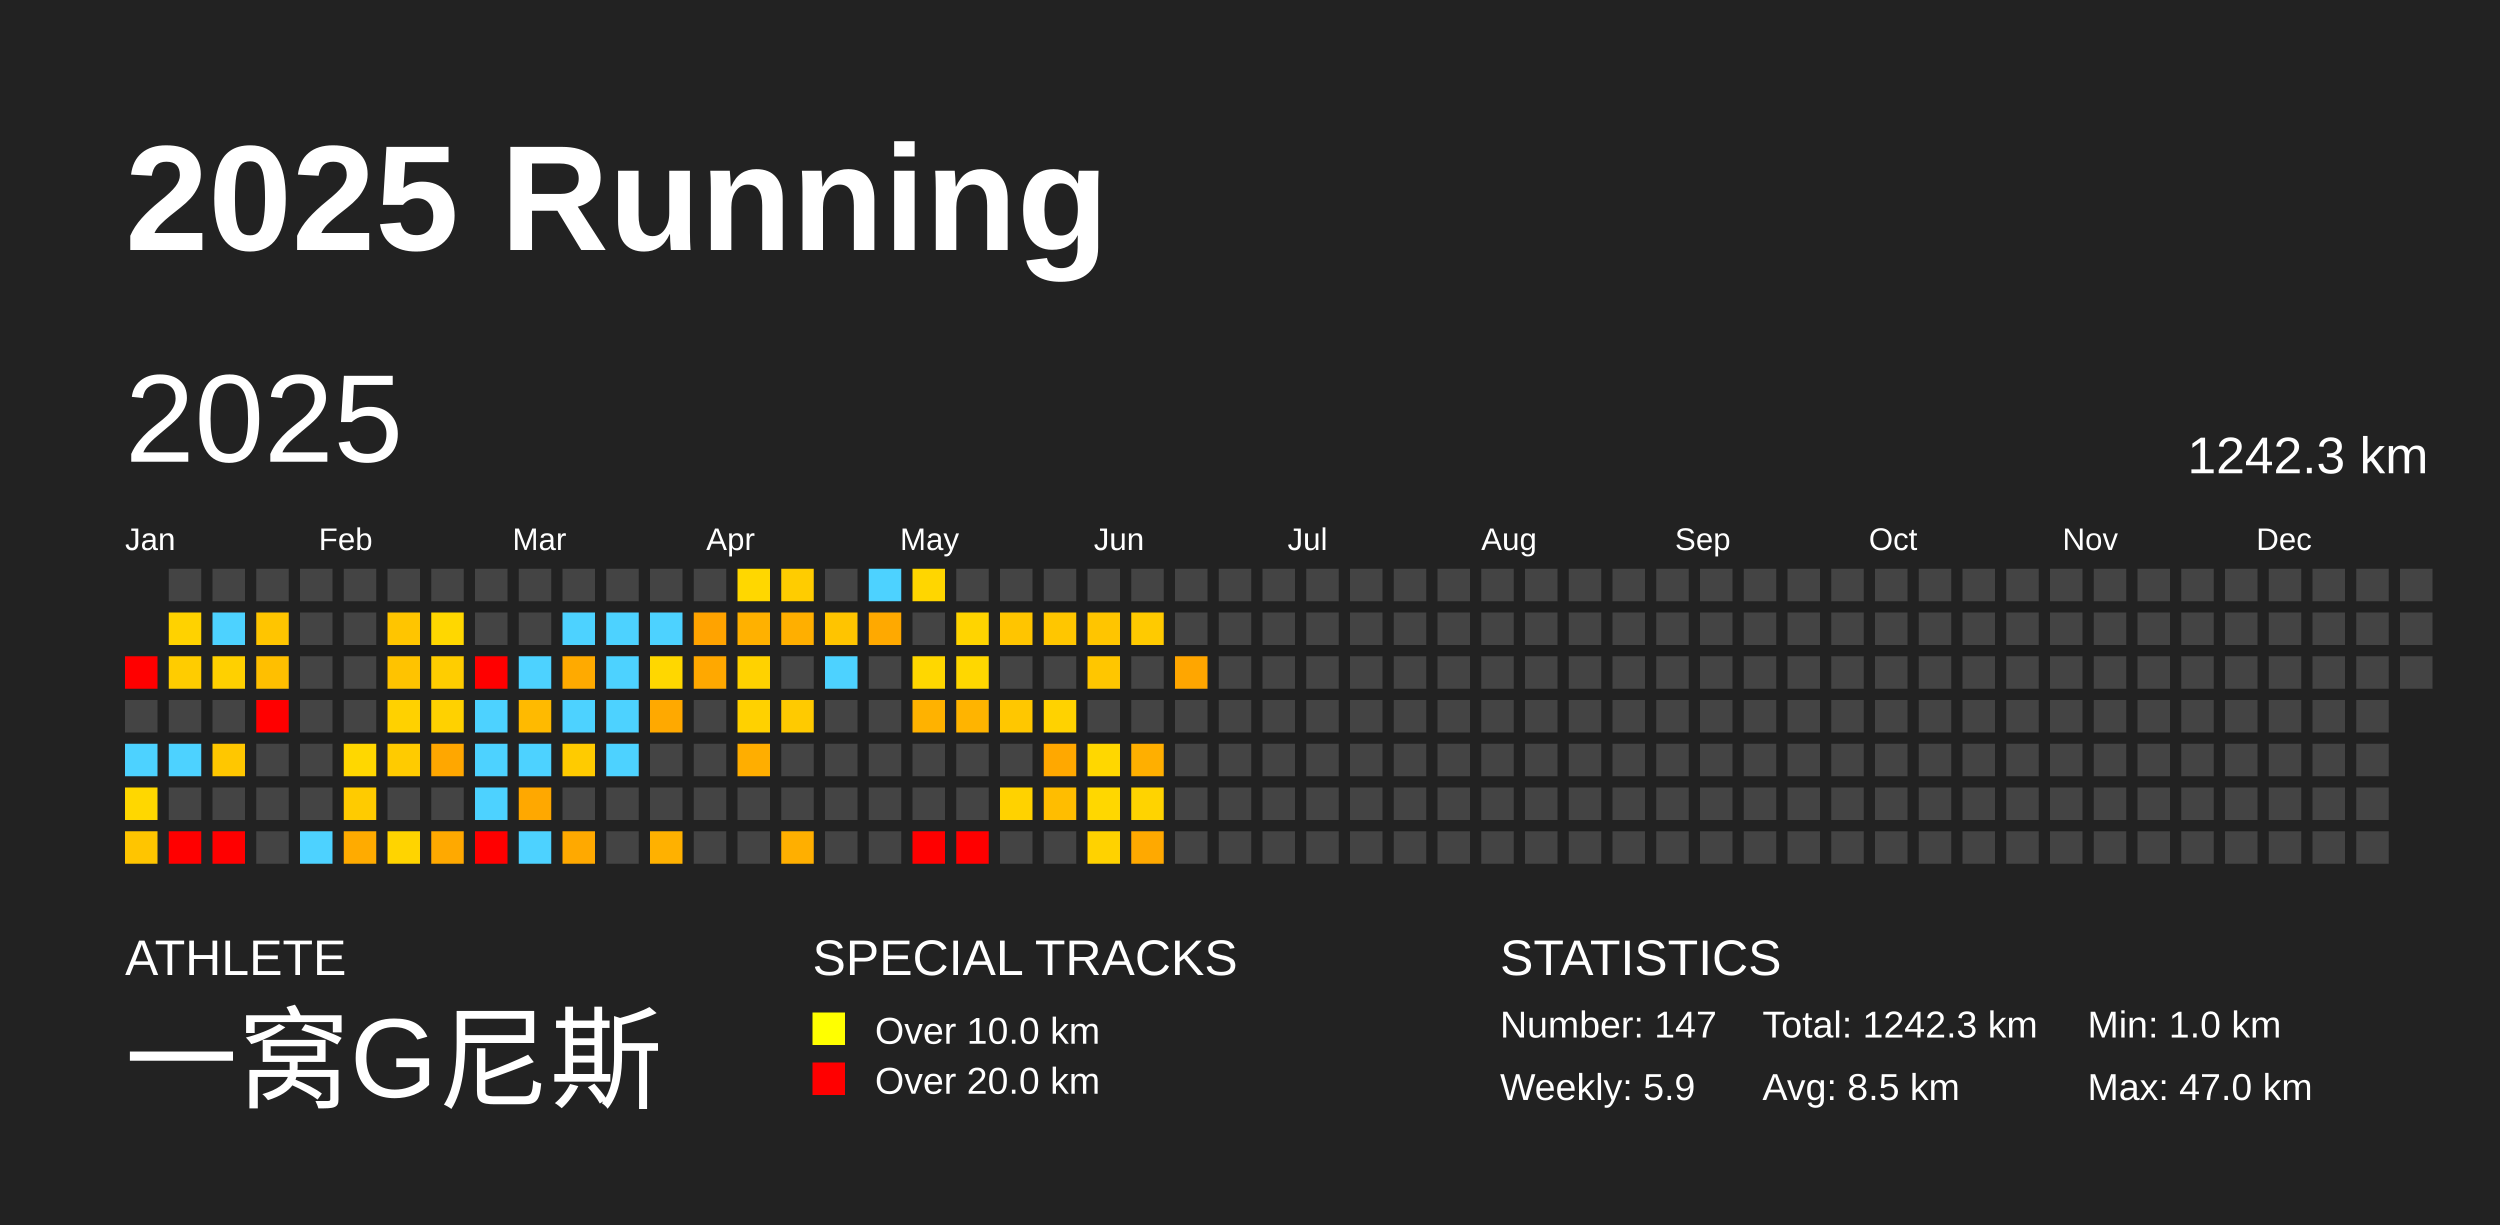
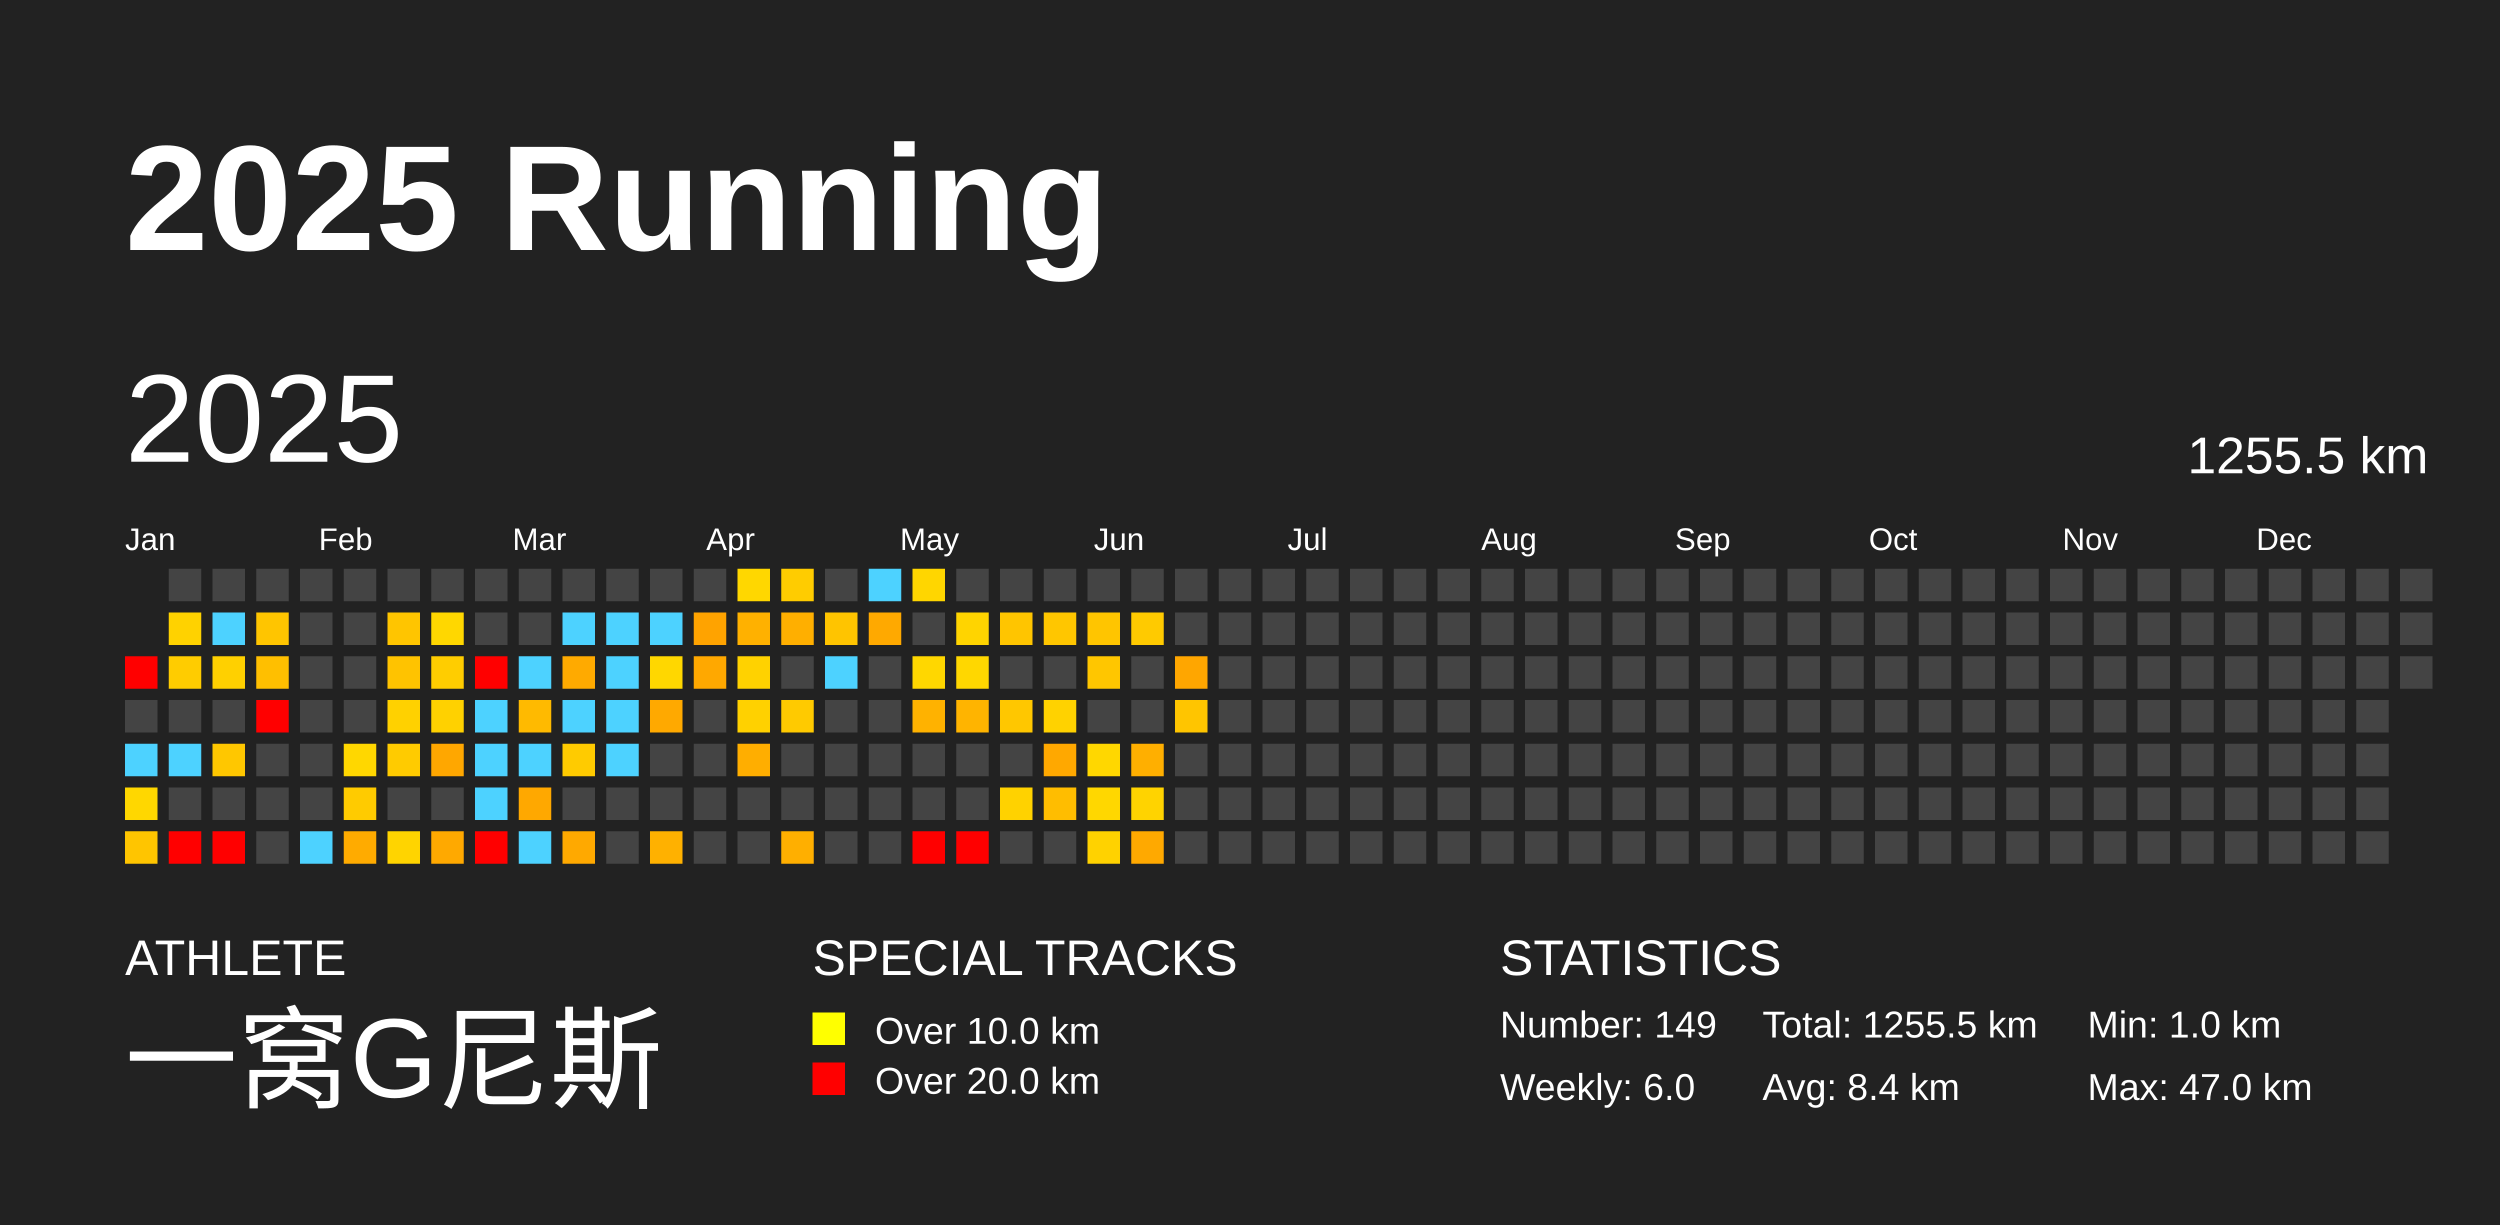
<svg xmlns="http://www.w3.org/2000/svg" baseProfile="full" height="98mm" version="1.1" viewBox="0,0,200,98" width="200mm">
  <defs />
  <rect fill="#222222" height="98" width="200" x="0" y="0" />
  <text fill="#FFFFFF" style="font-size:12px; font-family:Arial; font-weight:bold;" x="10" y="20">2025 Running</text>
  <text fill="#FFFFFF" style="font-size:4px; font-family:Arial" x="10" y="78">ATHLETE</text>
  <text fill="#FFFFFF" style="font-size:9px; font-family:Arial" x="10" y="88">一窝G尼斯</text>
  <text fill="#FFFFFF" style="font-size:4px; font-family:Arial" x="65" y="78">SPECIAL TRACKS</text>
  <rect fill="yellow" height="2.6" width="2.6" x="65" y="81" />
  <text fill="#FFFFFF" style="font-size:3px; font-family:Arial" x="70" y="83.5">Over 10.0 km</text>
  <rect fill="red" height="2.6" width="2.6" x="65" y="85" />
  <text fill="#FFFFFF" style="font-size:3px; font-family:Arial" x="70" y="87.5">Over 20.0 km</text>
  <text fill="#FFFFFF" style="font-size:4px; font-family:Arial" x="120" y="78">STATISTICS</text>
-   <text fill="#FFFFFF" style="font-size:3px; font-family:Arial" x="120" y="83">Number: 147</text>
-   <text fill="#FFFFFF" style="font-size:3px; font-family:Arial" x="120" y="88">Weekly: 5.9</text>
-   <text fill="#FFFFFF" style="font-size:3px; font-family:Arial" x="141" y="83">Total: 1242.3 km</text>
-   <text fill="#FFFFFF" style="font-size:3px; font-family:Arial" x="141" y="88">Avg: 8.5 km</text>
+   <text fill="#FFFFFF" style="font-size:3px; font-family:Arial" x="120" y="83">Number: 149</text>
+   <text fill="#FFFFFF" style="font-size:3px; font-family:Arial" x="120" y="88">Weekly: 6.0</text>
+   <text fill="#FFFFFF" style="font-size:3px; font-family:Arial" x="141" y="83">Total: 1255.5 km</text>
+   <text fill="#FFFFFF" style="font-size:3px; font-family:Arial" x="141" y="88">Avg: 8.4 km</text>
  <text fill="#FFFFFF" style="font-size:3px; font-family:Arial" x="167" y="83">Min: 1.0 km</text>
  <text fill="#FFFFFF" style="font-size:3px; font-family:Arial" x="167" y="88">Max: 47.0 km</text>
  <text dominant-baseline="hanging" fill="#FFFFFF" style="font-size:10.0px; font-family:Arial;" x="10" y="30">2025</text>
-   <text dominant-baseline="hanging" fill="#FFFFFF" style="font-size:4.125px; font-family:Arial;" x="175" y="35">1242.3 km</text>
+   <text dominant-baseline="hanging" fill="#FFFFFF" style="font-size:4.125px; font-family:Arial;" x="175" y="35">1255.5 km</text>
  <text fill="#FFFFFF" style="font-size:2.5px; font-family:Arial" x="10.0" y="44">Jan</text>
  <text fill="#FFFFFF" style="font-size:2.5px; font-family:Arial" x="25.5" y="44">Feb</text>
  <text fill="#FFFFFF" style="font-size:2.5px; font-family:Arial" x="41.0" y="44">Mar</text>
  <text fill="#FFFFFF" style="font-size:2.5px; font-family:Arial" x="56.5" y="44">Apr</text>
  <text fill="#FFFFFF" style="font-size:2.5px; font-family:Arial" x="72.0" y="44">May</text>
  <text fill="#FFFFFF" style="font-size:2.5px; font-family:Arial" x="87.5" y="44">Jun</text>
  <text fill="#FFFFFF" style="font-size:2.5px; font-family:Arial" x="103.0" y="44">Jul</text>
  <text fill="#FFFFFF" style="font-size:2.5px; font-family:Arial" x="118.5" y="44">Aug</text>
  <text fill="#FFFFFF" style="font-size:2.5px; font-family:Arial" x="134.0" y="44">Sep</text>
  <text fill="#FFFFFF" style="font-size:2.5px; font-family:Arial" x="149.5" y="44">Oct</text>
  <text fill="#FFFFFF" style="font-size:2.5px; font-family:Arial" x="165.0" y="44">Nov</text>
  <text fill="#FFFFFF" style="font-size:2.5px; font-family:Arial" x="180.5" y="44">Dec</text>
  <rect fill="red" height="2.6" width="2.6" x="10.0" y="52.5" />
  <rect fill="#444444" height="2.6" width="2.6" x="10.0" y="56.0" />
  <rect fill="#4dd2ff" height="2.6" width="2.6" x="10.0" y="59.5" />
  <rect fill="#ffd700" height="2.6" width="2.6" x="10.0" y="63.0" />
  <rect fill="#ffc500" height="2.6" width="2.6" x="10.0" y="66.5" />
  <rect fill="#444444" height="2.6" width="2.6" x="13.5" y="45.5" />
  <rect fill="#ffd200" height="2.6" width="2.6" x="13.5" y="49.0" />
  <rect fill="#ffcc00" height="2.6" width="2.6" x="13.5" y="52.5" />
  <rect fill="#444444" height="2.6" width="2.6" x="13.5" y="56.0" />
  <rect fill="#4dd2ff" height="2.6" width="2.6" x="13.5" y="59.5" />
  <rect fill="#444444" height="2.6" width="2.6" x="13.5" y="63.0" />
  <rect fill="red" height="2.6" width="2.6" x="13.5" y="66.5" />
  <rect fill="#444444" height="2.6" width="2.6" x="17.0" y="45.5" />
  <rect fill="#4dd2ff" height="2.6" width="2.6" x="17.0" y="49.0" />
  <rect fill="#ffd000" height="2.6" width="2.6" x="17.0" y="52.5" />
  <rect fill="#444444" height="2.6" width="2.6" x="17.0" y="56.0" />
  <rect fill="#ffc700" height="2.6" width="2.6" x="17.0" y="59.5" />
  <rect fill="#444444" height="2.6" width="2.6" x="17.0" y="63.0" />
  <rect fill="red" height="2.6" width="2.6" x="17.0" y="66.5" />
  <rect fill="#444444" height="2.6" width="2.6" x="20.5" y="45.5" />
  <rect fill="#ffc500" height="2.6" width="2.6" x="20.5" y="49.0" />
  <rect fill="#ffbf00" height="2.6" width="2.6" x="20.5" y="52.5" />
  <rect fill="red" height="2.6" width="2.6" x="20.5" y="56.0" />
  <rect fill="#444444" height="2.6" width="2.6" x="20.5" y="59.5" />
  <rect fill="#444444" height="2.6" width="2.6" x="20.5" y="63.0" />
  <rect fill="#444444" height="2.6" width="2.6" x="20.5" y="66.5" />
  <rect fill="#444444" height="2.6" width="2.6" x="24.0" y="45.5" />
  <rect fill="#444444" height="2.6" width="2.6" x="24.0" y="49.0" />
  <rect fill="#444444" height="2.6" width="2.6" x="24.0" y="52.5" />
  <rect fill="#444444" height="2.6" width="2.6" x="24.0" y="56.0" />
  <rect fill="#444444" height="2.6" width="2.6" x="24.0" y="59.5" />
  <rect fill="#444444" height="2.6" width="2.6" x="24.0" y="63.0" />
  <rect fill="#4dd2ff" height="2.6" width="2.6" x="24.0" y="66.5" />
  <rect fill="#444444" height="2.6" width="2.6" x="27.5" y="45.5" />
  <rect fill="#444444" height="2.6" width="2.6" x="27.5" y="49.0" />
  <rect fill="#444444" height="2.6" width="2.6" x="27.5" y="52.5" />
  <rect fill="#444444" height="2.6" width="2.6" x="27.5" y="56.0" />
  <rect fill="#ffd700" height="2.6" width="2.6" x="27.5" y="59.5" />
  <rect fill="#ffcb00" height="2.6" width="2.6" x="27.5" y="63.0" />
  <rect fill="#ffab00" height="2.6" width="2.6" x="27.5" y="66.5" />
  <rect fill="#444444" height="2.6" width="2.6" x="31.0" y="45.5" />
  <rect fill="#ffc500" height="2.6" width="2.6" x="31.0" y="49.0" />
  <rect fill="#ffc300" height="2.6" width="2.6" x="31.0" y="52.5" />
  <rect fill="#ffd100" height="2.6" width="2.6" x="31.0" y="56.0" />
  <rect fill="#ffcb00" height="2.6" width="2.6" x="31.0" y="59.5" />
  <rect fill="#444444" height="2.6" width="2.6" x="31.0" y="63.0" />
  <rect fill="#ffd400" height="2.6" width="2.6" x="31.0" y="66.5" />
  <rect fill="#444444" height="2.6" width="2.6" x="34.5" y="45.5" />
  <rect fill="#ffd700" height="2.6" width="2.6" x="34.5" y="49.0" />
  <rect fill="#ffcd00" height="2.6" width="2.6" x="34.5" y="52.5" />
  <rect fill="#ffd100" height="2.6" width="2.6" x="34.5" y="56.0" />
  <rect fill="#ffa700" height="2.6" width="2.6" x="34.5" y="59.5" />
  <rect fill="#444444" height="2.6" width="2.6" x="34.5" y="63.0" />
  <rect fill="#ffa900" height="2.6" width="2.6" x="34.5" y="66.5" />
  <rect fill="#444444" height="2.6" width="2.6" x="38.0" y="45.5" />
  <rect fill="#444444" height="2.6" width="2.6" x="38.0" y="49.0" />
  <rect fill="red" height="2.6" width="2.6" x="38.0" y="52.5" />
  <rect fill="#4dd2ff" height="2.6" width="2.6" x="38.0" y="56.0" />
  <rect fill="#4dd2ff" height="2.6" width="2.6" x="38.0" y="59.5" />
  <rect fill="#4dd2ff" height="2.6" width="2.6" x="38.0" y="63.0" />
  <rect fill="red" height="2.6" width="2.6" x="38.0" y="66.5" />
  <rect fill="#444444" height="2.6" width="2.6" x="41.5" y="45.5" />
  <rect fill="#444444" height="2.6" width="2.6" x="41.5" y="49.0" />
  <rect fill="#4dd2ff" height="2.6" width="2.6" x="41.5" y="52.5" />
  <rect fill="#ffba00" height="2.6" width="2.6" x="41.5" y="56.0" />
  <rect fill="#4dd2ff" height="2.6" width="2.6" x="41.5" y="59.5" />
  <rect fill="#ffa800" height="2.6" width="2.6" x="41.5" y="63.0" />
  <rect fill="#4dd2ff" height="2.6" width="2.6" x="41.5" y="66.5" />
  <rect fill="#444444" height="2.6" width="2.6" x="45.0" y="45.5" />
  <rect fill="#4dd2ff" height="2.6" width="2.6" x="45.0" y="49.0" />
  <rect fill="#ffaa00" height="2.6" width="2.6" x="45.0" y="52.5" />
  <rect fill="#4dd2ff" height="2.6" width="2.6" x="45.0" y="56.0" />
  <rect fill="#ffcb00" height="2.6" width="2.6" x="45.0" y="59.5" />
  <rect fill="#444444" height="2.6" width="2.6" x="45.0" y="63.0" />
  <rect fill="#ffa900" height="2.6" width="2.6" x="45.0" y="66.5" />
  <rect fill="#444444" height="2.6" width="2.6" x="48.5" y="45.5" />
  <rect fill="#4dd2ff" height="2.6" width="2.6" x="48.5" y="49.0" />
  <rect fill="#4dd2ff" height="2.6" width="2.6" x="48.5" y="52.5" />
  <rect fill="#4dd2ff" height="2.6" width="2.6" x="48.5" y="56.0" />
  <rect fill="#4dd2ff" height="2.6" width="2.6" x="48.5" y="59.5" />
  <rect fill="#444444" height="2.6" width="2.6" x="48.5" y="63.0" />
  <rect fill="#444444" height="2.6" width="2.6" x="48.5" y="66.5" />
  <rect fill="#444444" height="2.6" width="2.6" x="52.0" y="45.5" />
  <rect fill="#4dd2ff" height="2.6" width="2.6" x="52.0" y="49.0" />
  <rect fill="#ffd700" height="2.6" width="2.6" x="52.0" y="52.5" />
  <rect fill="#ffa900" height="2.6" width="2.6" x="52.0" y="56.0" />
  <rect fill="#444444" height="2.6" width="2.6" x="52.0" y="59.5" />
  <rect fill="#444444" height="2.6" width="2.6" x="52.0" y="63.0" />
  <rect fill="#ffb100" height="2.6" width="2.6" x="52.0" y="66.5" />
  <rect fill="#444444" height="2.6" width="2.6" x="55.5" y="45.5" />
  <rect fill="#ffa300" height="2.6" width="2.6" x="55.5" y="49.0" />
  <rect fill="#ffa800" height="2.6" width="2.6" x="55.5" y="52.5" />
  <rect fill="#444444" height="2.6" width="2.6" x="55.5" y="56.0" />
  <rect fill="#444444" height="2.6" width="2.6" x="55.5" y="59.5" />
  <rect fill="#444444" height="2.6" width="2.6" x="55.5" y="63.0" />
  <rect fill="#444444" height="2.6" width="2.6" x="55.5" y="66.5" />
  <rect fill="#ffd700" height="2.6" width="2.6" x="59.0" y="45.5" />
  <rect fill="#ffb100" height="2.6" width="2.6" x="59.0" y="49.0" />
  <rect fill="#ffd200" height="2.6" width="2.6" x="59.0" y="52.5" />
  <rect fill="#ffd100" height="2.6" width="2.6" x="59.0" y="56.0" />
  <rect fill="#ffae00" height="2.6" width="2.6" x="59.0" y="59.5" />
  <rect fill="#444444" height="2.6" width="2.6" x="59.0" y="63.0" />
  <rect fill="#444444" height="2.6" width="2.6" x="59.0" y="66.5" />
  <rect fill="#ffcc00" height="2.6" width="2.6" x="62.5" y="45.5" />
  <rect fill="#ffaf00" height="2.6" width="2.6" x="62.5" y="49.0" />
  <rect fill="#444444" height="2.6" width="2.6" x="62.5" y="52.5" />
  <rect fill="#ffca00" height="2.6" width="2.6" x="62.5" y="56.0" />
  <rect fill="#444444" height="2.6" width="2.6" x="62.5" y="59.5" />
  <rect fill="#444444" height="2.6" width="2.6" x="62.5" y="63.0" />
  <rect fill="#ffaf00" height="2.6" width="2.6" x="62.5" y="66.5" />
  <rect fill="#444444" height="2.6" width="2.6" x="66.0" y="45.5" />
  <rect fill="#ffc400" height="2.6" width="2.6" x="66.0" y="49.0" />
  <rect fill="#4dd2ff" height="2.6" width="2.6" x="66.0" y="52.5" />
  <rect fill="#444444" height="2.6" width="2.6" x="66.0" y="56.0" />
  <rect fill="#444444" height="2.6" width="2.6" x="66.0" y="59.5" />
  <rect fill="#444444" height="2.6" width="2.6" x="66.0" y="63.0" />
  <rect fill="#444444" height="2.6" width="2.6" x="66.0" y="66.5" />
  <rect fill="#4dd2ff" height="2.6" width="2.6" x="69.5" y="45.5" />
  <rect fill="#ffa900" height="2.6" width="2.6" x="69.5" y="49.0" />
  <rect fill="#444444" height="2.6" width="2.6" x="69.5" y="52.5" />
  <rect fill="#444444" height="2.6" width="2.6" x="69.5" y="56.0" />
  <rect fill="#444444" height="2.6" width="2.6" x="69.5" y="59.5" />
  <rect fill="#444444" height="2.6" width="2.6" x="69.5" y="63.0" />
  <rect fill="#444444" height="2.6" width="2.6" x="69.5" y="66.5" />
  <rect fill="#ffd600" height="2.6" width="2.6" x="73.0" y="45.5" />
  <rect fill="#444444" height="2.6" width="2.6" x="73.0" y="49.0" />
  <rect fill="#ffd700" height="2.6" width="2.6" x="73.0" y="52.5" />
  <rect fill="#ffb200" height="2.6" width="2.6" x="73.0" y="56.0" />
  <rect fill="#444444" height="2.6" width="2.6" x="73.0" y="59.5" />
  <rect fill="#444444" height="2.6" width="2.6" x="73.0" y="63.0" />
  <rect fill="red" height="2.6" width="2.6" x="73.0" y="66.5" />
  <rect fill="#444444" height="2.6" width="2.6" x="76.5" y="45.5" />
  <rect fill="#ffd400" height="2.6" width="2.6" x="76.5" y="49.0" />
  <rect fill="#ffd700" height="2.6" width="2.6" x="76.5" y="52.5" />
  <rect fill="#ffb400" height="2.6" width="2.6" x="76.5" y="56.0" />
  <rect fill="#444444" height="2.6" width="2.6" x="76.5" y="59.5" />
  <rect fill="#444444" height="2.6" width="2.6" x="76.5" y="63.0" />
  <rect fill="red" height="2.6" width="2.6" x="76.5" y="66.5" />
  <rect fill="#444444" height="2.6" width="2.6" x="80.0" y="45.5" />
  <rect fill="#ffc500" height="2.6" width="2.6" x="80.0" y="49.0" />
  <rect fill="#444444" height="2.6" width="2.6" x="80.0" y="52.5" />
  <rect fill="#ffc700" height="2.6" width="2.6" x="80.0" y="56.0" />
  <rect fill="#444444" height="2.6" width="2.6" x="80.0" y="59.5" />
  <rect fill="#ffd200" height="2.6" width="2.6" x="80.0" y="63.0" />
  <rect fill="#444444" height="2.6" width="2.6" x="80.0" y="66.5" />
  <rect fill="#444444" height="2.6" width="2.6" x="83.5" y="45.5" />
  <rect fill="#ffc600" height="2.6" width="2.6" x="83.5" y="49.0" />
  <rect fill="#444444" height="2.6" width="2.6" x="83.5" y="52.5" />
  <rect fill="#ffd200" height="2.6" width="2.6" x="83.5" y="56.0" />
  <rect fill="#ffa800" height="2.6" width="2.6" x="83.5" y="59.5" />
  <rect fill="#ffbd00" height="2.6" width="2.6" x="83.5" y="63.0" />
  <rect fill="#444444" height="2.6" width="2.6" x="83.5" y="66.5" />
  <rect fill="#444444" height="2.6" width="2.6" x="87.0" y="45.5" />
  <rect fill="#ffc500" height="2.6" width="2.6" x="87.0" y="49.0" />
  <rect fill="#ffc600" height="2.6" width="2.6" x="87.0" y="52.5" />
  <rect fill="#444444" height="2.6" width="2.6" x="87.0" y="56.0" />
  <rect fill="#ffd700" height="2.6" width="2.6" x="87.0" y="59.5" />
  <rect fill="#ffd700" height="2.6" width="2.6" x="87.0" y="63.0" />
  <rect fill="#ffd200" height="2.6" width="2.6" x="87.0" y="66.5" />
  <rect fill="#444444" height="2.6" width="2.6" x="90.5" y="45.5" />
  <rect fill="#ffca00" height="2.6" width="2.6" x="90.5" y="49.0" />
  <rect fill="#444444" height="2.6" width="2.6" x="90.5" y="52.5" />
  <rect fill="#444444" height="2.6" width="2.6" x="90.5" y="56.0" />
  <rect fill="#ffaf00" height="2.6" width="2.6" x="90.5" y="59.5" />
  <rect fill="#ffd300" height="2.6" width="2.6" x="90.5" y="63.0" />
  <rect fill="#ffa900" height="2.6" width="2.6" x="90.5" y="66.5" />
  <rect fill="#444444" height="2.6" width="2.6" x="94.0" y="45.5" />
  <rect fill="#444444" height="2.6" width="2.6" x="94.0" y="49.0" />
  <rect fill="#ffa600" height="2.6" width="2.6" x="94.0" y="52.5" />
-   <rect fill="#444444" height="2.6" width="2.6" x="94.0" y="56.0" />
+   <rect fill="#ffc500" height="2.6" width="2.6" x="94.0" y="56.0" />
  <rect fill="#444444" height="2.6" width="2.6" x="94.0" y="59.5" />
  <rect fill="#444444" height="2.6" width="2.6" x="94.0" y="63.0" />
  <rect fill="#444444" height="2.6" width="2.6" x="94.0" y="66.5" />
  <rect fill="#444444" height="2.6" width="2.6" x="97.5" y="45.5" />
  <rect fill="#444444" height="2.6" width="2.6" x="97.5" y="49.0" />
  <rect fill="#444444" height="2.6" width="2.6" x="97.5" y="52.5" />
  <rect fill="#444444" height="2.6" width="2.6" x="97.5" y="56.0" />
  <rect fill="#444444" height="2.6" width="2.6" x="97.5" y="59.5" />
  <rect fill="#444444" height="2.6" width="2.6" x="97.5" y="63.0" />
  <rect fill="#444444" height="2.6" width="2.6" x="97.5" y="66.5" />
  <rect fill="#444444" height="2.6" width="2.6" x="101.0" y="45.5" />
  <rect fill="#444444" height="2.6" width="2.6" x="101.0" y="49.0" />
  <rect fill="#444444" height="2.6" width="2.6" x="101.0" y="52.5" />
  <rect fill="#444444" height="2.6" width="2.6" x="101.0" y="56.0" />
  <rect fill="#444444" height="2.6" width="2.6" x="101.0" y="59.5" />
  <rect fill="#444444" height="2.6" width="2.6" x="101.0" y="63.0" />
  <rect fill="#444444" height="2.6" width="2.6" x="101.0" y="66.5" />
  <rect fill="#444444" height="2.6" width="2.6" x="104.5" y="45.5" />
  <rect fill="#444444" height="2.6" width="2.6" x="104.5" y="49.0" />
  <rect fill="#444444" height="2.6" width="2.6" x="104.5" y="52.5" />
  <rect fill="#444444" height="2.6" width="2.6" x="104.5" y="56.0" />
  <rect fill="#444444" height="2.6" width="2.6" x="104.5" y="59.5" />
  <rect fill="#444444" height="2.6" width="2.6" x="104.5" y="63.0" />
  <rect fill="#444444" height="2.6" width="2.6" x="104.5" y="66.5" />
  <rect fill="#444444" height="2.6" width="2.6" x="108.0" y="45.5" />
  <rect fill="#444444" height="2.6" width="2.6" x="108.0" y="49.0" />
  <rect fill="#444444" height="2.6" width="2.6" x="108.0" y="52.5" />
  <rect fill="#444444" height="2.6" width="2.6" x="108.0" y="56.0" />
  <rect fill="#444444" height="2.6" width="2.6" x="108.0" y="59.5" />
  <rect fill="#444444" height="2.6" width="2.6" x="108.0" y="63.0" />
  <rect fill="#444444" height="2.6" width="2.6" x="108.0" y="66.5" />
  <rect fill="#444444" height="2.6" width="2.6" x="111.5" y="45.5" />
  <rect fill="#444444" height="2.6" width="2.6" x="111.5" y="49.0" />
  <rect fill="#444444" height="2.6" width="2.6" x="111.5" y="52.5" />
  <rect fill="#444444" height="2.6" width="2.6" x="111.5" y="56.0" />
  <rect fill="#444444" height="2.6" width="2.6" x="111.5" y="59.5" />
  <rect fill="#444444" height="2.6" width="2.6" x="111.5" y="63.0" />
  <rect fill="#444444" height="2.6" width="2.6" x="111.5" y="66.5" />
  <rect fill="#444444" height="2.6" width="2.6" x="115.0" y="45.5" />
  <rect fill="#444444" height="2.6" width="2.6" x="115.0" y="49.0" />
  <rect fill="#444444" height="2.6" width="2.6" x="115.0" y="52.5" />
  <rect fill="#444444" height="2.6" width="2.6" x="115.0" y="56.0" />
  <rect fill="#444444" height="2.6" width="2.6" x="115.0" y="59.5" />
  <rect fill="#444444" height="2.6" width="2.6" x="115.0" y="63.0" />
  <rect fill="#444444" height="2.6" width="2.6" x="115.0" y="66.5" />
  <rect fill="#444444" height="2.6" width="2.6" x="118.5" y="45.5" />
  <rect fill="#444444" height="2.6" width="2.6" x="118.5" y="49.0" />
  <rect fill="#444444" height="2.6" width="2.6" x="118.5" y="52.5" />
  <rect fill="#444444" height="2.6" width="2.6" x="118.5" y="56.0" />
  <rect fill="#444444" height="2.6" width="2.6" x="118.5" y="59.5" />
  <rect fill="#444444" height="2.6" width="2.6" x="118.5" y="63.0" />
  <rect fill="#444444" height="2.6" width="2.6" x="118.5" y="66.5" />
  <rect fill="#444444" height="2.6" width="2.6" x="122.0" y="45.5" />
  <rect fill="#444444" height="2.6" width="2.6" x="122.0" y="49.0" />
  <rect fill="#444444" height="2.6" width="2.6" x="122.0" y="52.5" />
  <rect fill="#444444" height="2.6" width="2.6" x="122.0" y="56.0" />
  <rect fill="#444444" height="2.6" width="2.6" x="122.0" y="59.5" />
  <rect fill="#444444" height="2.6" width="2.6" x="122.0" y="63.0" />
  <rect fill="#444444" height="2.6" width="2.6" x="122.0" y="66.5" />
  <rect fill="#444444" height="2.6" width="2.6" x="125.5" y="45.5" />
  <rect fill="#444444" height="2.6" width="2.6" x="125.5" y="49.0" />
  <rect fill="#444444" height="2.6" width="2.6" x="125.5" y="52.5" />
  <rect fill="#444444" height="2.6" width="2.6" x="125.5" y="56.0" />
  <rect fill="#444444" height="2.6" width="2.6" x="125.5" y="59.5" />
  <rect fill="#444444" height="2.6" width="2.6" x="125.5" y="63.0" />
  <rect fill="#444444" height="2.6" width="2.6" x="125.5" y="66.5" />
  <rect fill="#444444" height="2.6" width="2.6" x="129.0" y="45.5" />
  <rect fill="#444444" height="2.6" width="2.6" x="129.0" y="49.0" />
  <rect fill="#444444" height="2.6" width="2.6" x="129.0" y="52.5" />
  <rect fill="#444444" height="2.6" width="2.6" x="129.0" y="56.0" />
  <rect fill="#444444" height="2.6" width="2.6" x="129.0" y="59.5" />
  <rect fill="#444444" height="2.6" width="2.6" x="129.0" y="63.0" />
  <rect fill="#444444" height="2.6" width="2.6" x="129.0" y="66.5" />
  <rect fill="#444444" height="2.6" width="2.6" x="132.5" y="45.5" />
  <rect fill="#444444" height="2.6" width="2.6" x="132.5" y="49.0" />
  <rect fill="#444444" height="2.6" width="2.6" x="132.5" y="52.5" />
  <rect fill="#444444" height="2.6" width="2.6" x="132.5" y="56.0" />
  <rect fill="#444444" height="2.6" width="2.6" x="132.5" y="59.5" />
  <rect fill="#444444" height="2.6" width="2.6" x="132.5" y="63.0" />
  <rect fill="#444444" height="2.6" width="2.6" x="132.5" y="66.5" />
  <rect fill="#444444" height="2.6" width="2.6" x="136.0" y="45.5" />
  <rect fill="#444444" height="2.6" width="2.6" x="136.0" y="49.0" />
  <rect fill="#444444" height="2.6" width="2.6" x="136.0" y="52.5" />
  <rect fill="#444444" height="2.6" width="2.6" x="136.0" y="56.0" />
  <rect fill="#444444" height="2.6" width="2.6" x="136.0" y="59.5" />
  <rect fill="#444444" height="2.6" width="2.6" x="136.0" y="63.0" />
  <rect fill="#444444" height="2.6" width="2.6" x="136.0" y="66.5" />
  <rect fill="#444444" height="2.6" width="2.6" x="139.5" y="45.5" />
  <rect fill="#444444" height="2.6" width="2.6" x="139.5" y="49.0" />
  <rect fill="#444444" height="2.6" width="2.6" x="139.5" y="52.5" />
  <rect fill="#444444" height="2.6" width="2.6" x="139.5" y="56.0" />
  <rect fill="#444444" height="2.6" width="2.6" x="139.5" y="59.5" />
  <rect fill="#444444" height="2.6" width="2.6" x="139.5" y="63.0" />
  <rect fill="#444444" height="2.6" width="2.6" x="139.5" y="66.5" />
  <rect fill="#444444" height="2.6" width="2.6" x="143.0" y="45.5" />
  <rect fill="#444444" height="2.6" width="2.6" x="143.0" y="49.0" />
  <rect fill="#444444" height="2.6" width="2.6" x="143.0" y="52.5" />
  <rect fill="#444444" height="2.6" width="2.6" x="143.0" y="56.0" />
  <rect fill="#444444" height="2.6" width="2.6" x="143.0" y="59.5" />
  <rect fill="#444444" height="2.6" width="2.6" x="143.0" y="63.0" />
  <rect fill="#444444" height="2.6" width="2.6" x="143.0" y="66.5" />
  <rect fill="#444444" height="2.6" width="2.6" x="146.5" y="45.5" />
  <rect fill="#444444" height="2.6" width="2.6" x="146.5" y="49.0" />
  <rect fill="#444444" height="2.6" width="2.6" x="146.5" y="52.5" />
  <rect fill="#444444" height="2.6" width="2.6" x="146.5" y="56.0" />
  <rect fill="#444444" height="2.6" width="2.6" x="146.5" y="59.5" />
  <rect fill="#444444" height="2.6" width="2.6" x="146.5" y="63.0" />
  <rect fill="#444444" height="2.6" width="2.6" x="146.5" y="66.5" />
  <rect fill="#444444" height="2.6" width="2.6" x="150.0" y="45.5" />
  <rect fill="#444444" height="2.6" width="2.6" x="150.0" y="49.0" />
  <rect fill="#444444" height="2.6" width="2.6" x="150.0" y="52.5" />
  <rect fill="#444444" height="2.6" width="2.6" x="150.0" y="56.0" />
  <rect fill="#444444" height="2.6" width="2.6" x="150.0" y="59.5" />
  <rect fill="#444444" height="2.6" width="2.6" x="150.0" y="63.0" />
  <rect fill="#444444" height="2.6" width="2.6" x="150.0" y="66.5" />
  <rect fill="#444444" height="2.6" width="2.6" x="153.5" y="45.5" />
  <rect fill="#444444" height="2.6" width="2.6" x="153.5" y="49.0" />
  <rect fill="#444444" height="2.6" width="2.6" x="153.5" y="52.5" />
  <rect fill="#444444" height="2.6" width="2.6" x="153.5" y="56.0" />
  <rect fill="#444444" height="2.6" width="2.6" x="153.5" y="59.5" />
  <rect fill="#444444" height="2.6" width="2.6" x="153.5" y="63.0" />
  <rect fill="#444444" height="2.6" width="2.6" x="153.5" y="66.5" />
  <rect fill="#444444" height="2.6" width="2.6" x="157.0" y="45.5" />
  <rect fill="#444444" height="2.6" width="2.6" x="157.0" y="49.0" />
  <rect fill="#444444" height="2.6" width="2.6" x="157.0" y="52.5" />
  <rect fill="#444444" height="2.6" width="2.6" x="157.0" y="56.0" />
  <rect fill="#444444" height="2.6" width="2.6" x="157.0" y="59.5" />
  <rect fill="#444444" height="2.6" width="2.6" x="157.0" y="63.0" />
  <rect fill="#444444" height="2.6" width="2.6" x="157.0" y="66.5" />
  <rect fill="#444444" height="2.6" width="2.6" x="160.5" y="45.5" />
  <rect fill="#444444" height="2.6" width="2.6" x="160.5" y="49.0" />
  <rect fill="#444444" height="2.6" width="2.6" x="160.5" y="52.5" />
  <rect fill="#444444" height="2.6" width="2.6" x="160.5" y="56.0" />
  <rect fill="#444444" height="2.6" width="2.6" x="160.5" y="59.5" />
  <rect fill="#444444" height="2.6" width="2.6" x="160.5" y="63.0" />
  <rect fill="#444444" height="2.6" width="2.6" x="160.5" y="66.5" />
  <rect fill="#444444" height="2.6" width="2.6" x="164.0" y="45.5" />
  <rect fill="#444444" height="2.6" width="2.6" x="164.0" y="49.0" />
  <rect fill="#444444" height="2.6" width="2.6" x="164.0" y="52.5" />
  <rect fill="#444444" height="2.6" width="2.6" x="164.0" y="56.0" />
  <rect fill="#444444" height="2.6" width="2.6" x="164.0" y="59.5" />
  <rect fill="#444444" height="2.6" width="2.6" x="164.0" y="63.0" />
  <rect fill="#444444" height="2.6" width="2.6" x="164.0" y="66.5" />
  <rect fill="#444444" height="2.6" width="2.6" x="167.5" y="45.5" />
  <rect fill="#444444" height="2.6" width="2.6" x="167.5" y="49.0" />
  <rect fill="#444444" height="2.6" width="2.6" x="167.5" y="52.5" />
  <rect fill="#444444" height="2.6" width="2.6" x="167.5" y="56.0" />
  <rect fill="#444444" height="2.6" width="2.6" x="167.5" y="59.5" />
  <rect fill="#444444" height="2.6" width="2.6" x="167.5" y="63.0" />
  <rect fill="#444444" height="2.6" width="2.6" x="167.5" y="66.5" />
  <rect fill="#444444" height="2.6" width="2.6" x="171.0" y="45.5" />
  <rect fill="#444444" height="2.6" width="2.6" x="171.0" y="49.0" />
  <rect fill="#444444" height="2.6" width="2.6" x="171.0" y="52.5" />
  <rect fill="#444444" height="2.6" width="2.6" x="171.0" y="56.0" />
  <rect fill="#444444" height="2.6" width="2.6" x="171.0" y="59.5" />
  <rect fill="#444444" height="2.6" width="2.6" x="171.0" y="63.0" />
  <rect fill="#444444" height="2.6" width="2.6" x="171.0" y="66.5" />
  <rect fill="#444444" height="2.6" width="2.6" x="174.5" y="45.5" />
  <rect fill="#444444" height="2.6" width="2.6" x="174.5" y="49.0" />
  <rect fill="#444444" height="2.6" width="2.6" x="174.5" y="52.5" />
  <rect fill="#444444" height="2.6" width="2.6" x="174.5" y="56.0" />
  <rect fill="#444444" height="2.6" width="2.6" x="174.5" y="59.5" />
  <rect fill="#444444" height="2.6" width="2.6" x="174.5" y="63.0" />
  <rect fill="#444444" height="2.6" width="2.6" x="174.5" y="66.5" />
  <rect fill="#444444" height="2.6" width="2.6" x="178.0" y="45.5" />
  <rect fill="#444444" height="2.6" width="2.6" x="178.0" y="49.0" />
  <rect fill="#444444" height="2.6" width="2.6" x="178.0" y="52.5" />
  <rect fill="#444444" height="2.6" width="2.6" x="178.0" y="56.0" />
  <rect fill="#444444" height="2.6" width="2.6" x="178.0" y="59.5" />
  <rect fill="#444444" height="2.6" width="2.6" x="178.0" y="63.0" />
  <rect fill="#444444" height="2.6" width="2.6" x="178.0" y="66.5" />
  <rect fill="#444444" height="2.6" width="2.6" x="181.5" y="45.5" />
  <rect fill="#444444" height="2.6" width="2.6" x="181.5" y="49.0" />
  <rect fill="#444444" height="2.6" width="2.6" x="181.5" y="52.5" />
  <rect fill="#444444" height="2.6" width="2.6" x="181.5" y="56.0" />
  <rect fill="#444444" height="2.6" width="2.6" x="181.5" y="59.5" />
  <rect fill="#444444" height="2.6" width="2.6" x="181.5" y="63.0" />
  <rect fill="#444444" height="2.6" width="2.6" x="181.5" y="66.5" />
  <rect fill="#444444" height="2.6" width="2.6" x="185.0" y="45.5" />
  <rect fill="#444444" height="2.6" width="2.6" x="185.0" y="49.0" />
  <rect fill="#444444" height="2.6" width="2.6" x="185.0" y="52.5" />
  <rect fill="#444444" height="2.6" width="2.6" x="185.0" y="56.0" />
  <rect fill="#444444" height="2.6" width="2.6" x="185.0" y="59.5" />
  <rect fill="#444444" height="2.6" width="2.6" x="185.0" y="63.0" />
  <rect fill="#444444" height="2.6" width="2.6" x="185.0" y="66.5" />
  <rect fill="#444444" height="2.6" width="2.6" x="188.5" y="45.5" />
  <rect fill="#444444" height="2.6" width="2.6" x="188.5" y="49.0" />
  <rect fill="#444444" height="2.6" width="2.6" x="188.5" y="52.5" />
  <rect fill="#444444" height="2.6" width="2.6" x="188.5" y="56.0" />
  <rect fill="#444444" height="2.6" width="2.6" x="188.5" y="59.5" />
  <rect fill="#444444" height="2.6" width="2.6" x="188.5" y="63.0" />
  <rect fill="#444444" height="2.6" width="2.6" x="188.5" y="66.5" />
  <rect fill="#444444" height="2.6" width="2.6" x="192.0" y="45.5" />
  <rect fill="#444444" height="2.6" width="2.6" x="192.0" y="49.0" />
  <rect fill="#444444" height="2.6" width="2.6" x="192.0" y="52.5" />
</svg>
